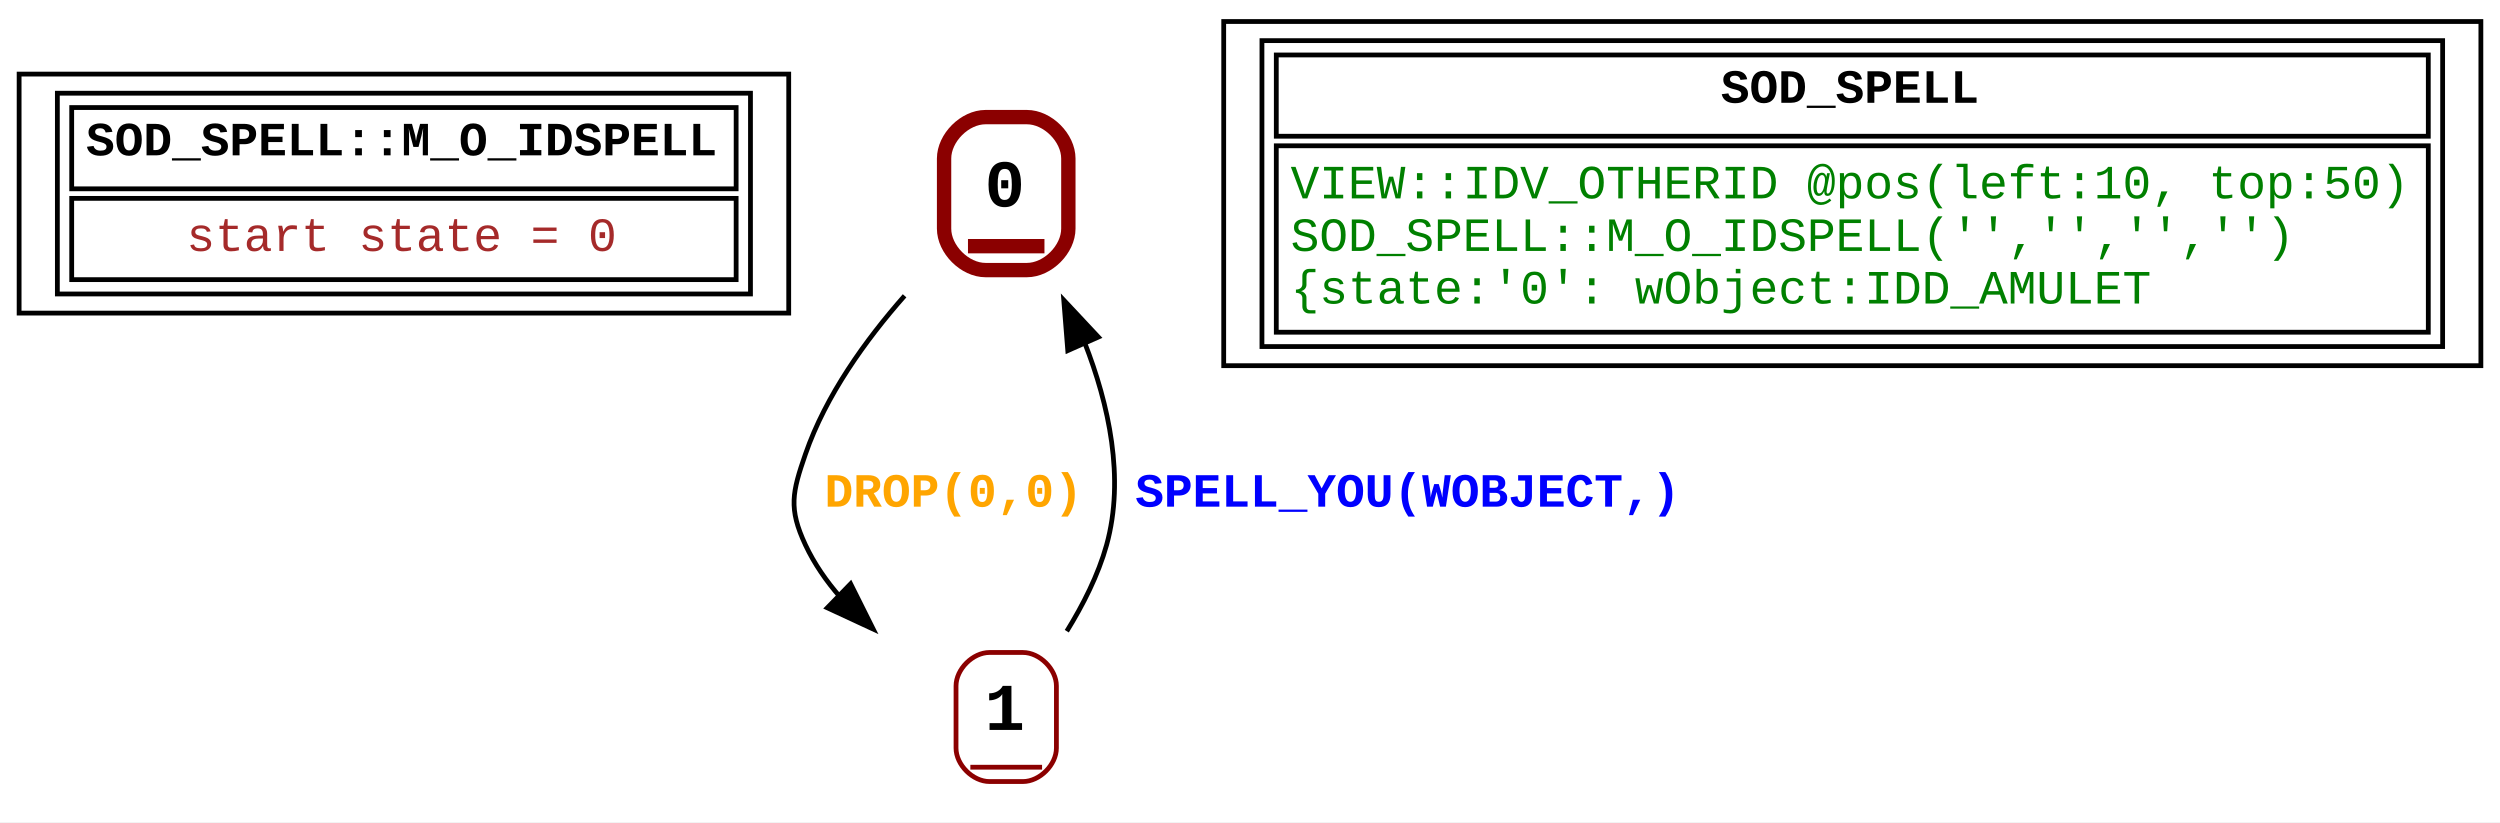
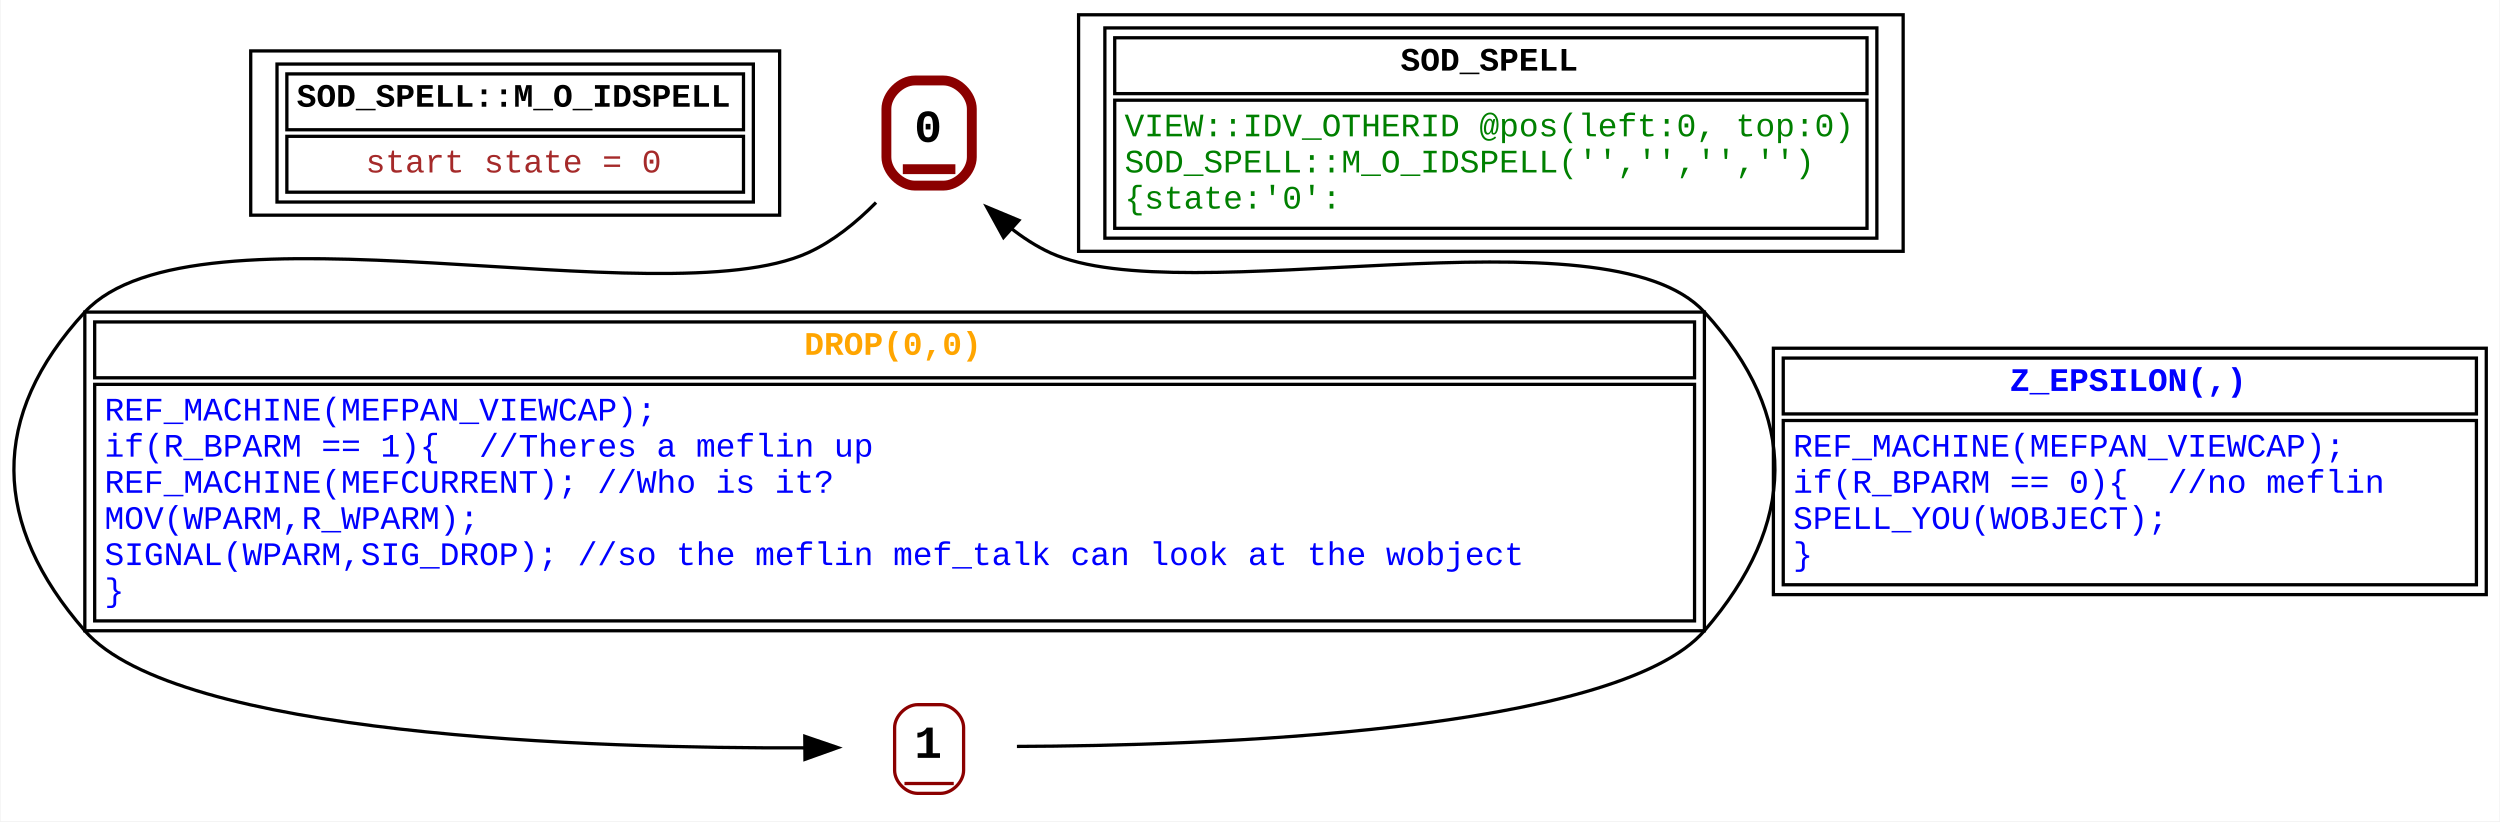
- <svg xmlns="http://www.w3.org/2000/svg" width="523pt" height="172pt" viewBox="0.00 0.00 523.00 172.00">
-   <g id="graph0" class="graph" transform="scale(1 1) rotate(0) translate(4 168)">
-     <polygon fill="white" stroke="none" points="-4,4 -4,-168 519,-168 519,4 -4,4" />
+ <svg xmlns="http://www.w3.org/2000/svg" width="761pt" height="250pt" viewBox="0.00 0.00 760.64 250.00">
+   <g id="graph0" class="graph" transform="scale(1 1) rotate(0) translate(4 246)">
+     <polygon fill="white" stroke="none" points="-4,4 -4,-246 756.64,-246 756.64,4 -4,4" />
    <g id="node1" class="node">
-       <polygon fill="none" stroke="black" points="0,-102.5 0,-152.5 161,-152.5 161,-102.5 0,-102.5" />
-       <polygon fill="none" stroke="black" points="11,-128.5 11,-145.5 150,-145.5 150,-128.5 11,-128.5" />
-       <text text-anchor="start" x="14" y="-135.5" font-family="Courier New" font-weight="bold" font-size="10.00">SOD_SPELL::M_O_IDSPELL</text>
-       <polygon fill="none" stroke="black" points="11,-109.5 11,-126.5 150,-126.5 150,-109.5 11,-109.5" />
-       <text text-anchor="start" x="35" y="-115.5" font-family="Courier New" font-size="10.00" fill="brown">start state = 0</text>
-       <polygon fill="none" stroke="black" points="8,-106.5 8,-148.5 153,-148.5 153,-106.5 8,-106.5" />
+       <polygon fill="none" stroke="black" points="72.14,-180.5 72.14,-230.5 233.14,-230.5 233.14,-180.5 72.14,-180.5" />
+       <polygon fill="none" stroke="black" points="83.14,-206.5 83.14,-223.5 222.14,-223.5 222.14,-206.5 83.14,-206.5" />
+       <text text-anchor="start" x="86.14" y="-213.5" font-family="Courier New" font-weight="bold" font-size="10.00">SOD_SPELL::M_O_IDSPELL</text>
+       <polygon fill="none" stroke="black" points="83.14,-187.5 83.14,-204.5 222.14,-204.5 222.14,-187.5 83.14,-187.5" />
+       <text text-anchor="start" x="107.14" y="-193.5" font-family="Courier New" font-size="10.00" fill="brown">start state = 0</text>
+       <polygon fill="none" stroke="black" points="80.14,-184.5 80.14,-226.5 225.14,-226.5 225.14,-184.5 80.14,-184.5" />
    </g>
    <g id="node2" class="node">
-       <polyline fill="none" stroke="darkred" stroke-width="3" points="198.5,-116.5 214.5,-116.5" />
-       <text text-anchor="start" x="202" y="-124.8" font-family="Courier New" font-weight="bold" font-size="14.00">0</text>
-       <path fill="none" stroke="darkred" stroke-width="3" d="M202.17,-111.5C202.17,-111.5 210.83,-111.5 210.83,-111.5 215.17,-111.5 219.5,-115.83 219.5,-120.17 219.5,-120.17 219.5,-134.83 219.5,-134.83 219.5,-139.17 215.17,-143.5 210.83,-143.5 210.83,-143.5 202.17,-143.5 202.17,-143.5 197.83,-143.5 193.5,-139.17 193.5,-134.83 193.5,-134.83 193.5,-120.17 193.5,-120.17 193.5,-115.83 197.83,-111.5 202.17,-111.5" />
+       <polyline fill="none" stroke="darkred" stroke-width="3" points="270.64,-194.5 286.64,-194.5" />
+       <text text-anchor="start" x="274.14" y="-202.8" font-family="Courier New" font-weight="bold" font-size="14.00">0</text>
+       <path fill="none" stroke="darkred" stroke-width="3" d="M274.31,-189.5C274.31,-189.5 282.98,-189.5 282.98,-189.5 287.31,-189.5 291.64,-193.83 291.64,-198.17 291.64,-198.17 291.64,-212.83 291.64,-212.83 291.64,-217.17 287.31,-221.5 282.98,-221.5 282.98,-221.5 274.31,-221.5 274.31,-221.5 269.98,-221.5 265.64,-217.17 265.64,-212.83 265.64,-212.83 265.64,-198.17 265.64,-198.17 265.64,-193.83 269.98,-189.5 274.31,-189.5" />
    </g>
    <g id="node3" class="node">
-       <polyline fill="none" stroke="darkred" points="199,-7.5 214,-7.5" />
-       <text text-anchor="start" x="202" y="-15.3" font-family="Courier New" font-weight="bold" font-size="14.00">1</text>
-       <path fill="none" stroke="darkred" d="M203,-4.5C203,-4.5 210,-4.5 210,-4.5 213.5,-4.5 217,-8 217,-11.5 217,-11.5 217,-24.5 217,-24.5 217,-28 213.5,-31.5 210,-31.5 210,-31.5 203,-31.5 203,-31.5 199.5,-31.5 196,-28 196,-24.5 196,-24.5 196,-11.5 196,-11.5 196,-8 199.5,-4.5 203,-4.5" />
+       <polyline fill="none" stroke="darkred" points="271.14,-7.5 286.14,-7.5" />
+       <text text-anchor="start" x="274.14" y="-15.3" font-family="Courier New" font-weight="bold" font-size="14.00">1</text>
+       <path fill="none" stroke="darkred" d="M275.14,-4.5C275.14,-4.5 282.14,-4.5 282.14,-4.5 285.64,-4.5 289.14,-8 289.14,-11.5 289.14,-11.5 289.14,-24.5 289.14,-24.5 289.14,-28 285.64,-31.5 282.14,-31.5 282.14,-31.5 275.14,-31.5 275.14,-31.5 271.64,-31.5 268.14,-28 268.14,-24.5 268.14,-24.5 268.14,-11.5 268.14,-11.5 268.14,-8 271.64,-4.5 275.14,-4.5" />
    </g>
    <g id="edge1" class="edge">
-       <path fill="none" stroke="black" d="M185.24,-106.12C177.09,-96.88 168.74,-85.28 164.5,-73 161.74,-65.02 160.92,-61.65 164.5,-54 166.35,-50.05 168.89,-46.39 171.81,-43.05" />
-       <polygon fill="black" stroke="black" points="173.95,-45.87 178.68,-36.39 169.07,-40.85 173.95,-45.87" />
-       <text text-anchor="start" x="168.5" y="-62" font-family="Courier New" font-weight="bold" font-size="10.00" fill="orange">DROP(0,0)</text>
+       <path fill="none" stroke="black" d="M262.48,-184.35C256.59,-178.38 249.43,-172.51 241.64,-169 196.92,-148.86 54.88,-187.07 21.64,-151 -7.57,-119.3 -6.71,-86.48 21.64,-54 49.65,-21.92 176.56,-18.14 240.94,-18.35" />
+       <polygon fill="black" stroke="black" points="240.8,-21.86 250.83,-18.43 240.85,-14.86 240.8,-21.86" />
+       <polygon fill="none" stroke="black" points="24.64,-131 24.64,-148 511.64,-148 511.64,-131 24.64,-131" />
+       <text text-anchor="start" x="240.64" y="-138" font-family="Courier New" font-weight="bold" font-size="10.00" fill="orange">DROP(0,0)</text>
+       <polygon fill="none" stroke="black" points="24.64,-57 24.64,-129 511.64,-129 511.64,-57 24.64,-57" />
+       <text text-anchor="start" x="27.64" y="-118" font-family="Courier New" font-size="10.00" fill="blue">    REF_MACHINE(MEFPAN_VIEWCAP);</text>
+       <text text-anchor="start" x="27.64" y="-107" font-family="Courier New" font-size="10.00" fill="blue">    if(R_BPARM == 1){  //Theres a meflin up</text>
+       <text text-anchor="start" x="27.64" y="-96" font-family="Courier New" font-size="10.00" fill="blue">        REF_MACHINE(MEFCURRENT); //Who is it?</text>
+       <text text-anchor="start" x="27.64" y="-85" font-family="Courier New" font-size="10.00" fill="blue">        MOV(WPARM,R_WPARM);</text>
+       <text text-anchor="start" x="27.64" y="-74" font-family="Courier New" font-size="10.00" fill="blue">        SIGNAL(WPARM,SIG_DROP); //so the meflin mef_talk can look at the wobject</text>
+       <text text-anchor="start" x="27.64" y="-63" font-family="Courier New" font-size="10.00" fill="blue">    }</text>
+       <polygon fill="none" stroke="black" points="21.64,-54 21.64,-151 514.64,-151 514.64,-54 21.64,-54" />
    </g>
    <g id="edge2" class="edge">
-       <path fill="none" stroke="black" d="M219.17,-35.95C222.56,-41.43 225.76,-47.72 227.5,-54 231.36,-67.95 227.98,-83.36 222.89,-96.37" />
-       <polygon fill="black" stroke="black" points="219.38,-94.66 218.54,-105.22 225.78,-97.49 219.38,-94.66" />
-       <text text-anchor="start" x="233.5" y="-62" font-family="Courier New" font-weight="bold" font-size="10.00" fill="blue">SPELL_YOU(WOBJECT,)</text>
+       <path fill="none" stroke="black" d="M305.37,-18.79C361.33,-18.99 487.86,-22.95 514.64,-54 542.8,-86.64 543.72,-119.17 514.64,-151 484.69,-183.78 356.05,-150.59 315.64,-169 311.24,-171.01 307.04,-173.76 303.15,-176.85" />
+       <polygon fill="black" stroke="black" points="301.29,-173.72 296.19,-183.01 305.97,-178.93 301.29,-173.72" />
+       <polygon fill="none" stroke="black" points="538.64,-120 538.64,-137 749.64,-137 749.64,-120 538.64,-120" />
+       <text text-anchor="start" x="607.64" y="-127" font-family="Courier New" font-weight="bold" font-size="10.00" fill="blue">Z_EPSILON(,)</text>
+       <polygon fill="none" stroke="black" points="538.64,-68 538.64,-118 749.64,-118 749.64,-68 538.64,-68" />
+       <text text-anchor="start" x="541.64" y="-107" font-family="Courier New" font-size="10.00" fill="blue">    REF_MACHINE(MEFPAN_VIEWCAP);</text>
+       <text text-anchor="start" x="541.64" y="-96" font-family="Courier New" font-size="10.00" fill="blue">    if(R_BPARM == 0){  //no meflin</text>
+       <text text-anchor="start" x="541.64" y="-85" font-family="Courier New" font-size="10.00" fill="blue">        SPELL_YOU(WOBJECT);</text>
+       <text text-anchor="start" x="541.64" y="-74" font-family="Courier New" font-size="10.00" fill="blue">    }</text>
+       <polygon fill="none" stroke="black" points="535.64,-65 535.64,-140 752.64,-140 752.64,-65 535.64,-65" />
    </g>
    <g id="node4" class="node">
-       <polygon fill="none" stroke="black" points="252,-91.5 252,-163.5 515,-163.5 515,-91.5 252,-91.5" />
-       <polygon fill="none" stroke="black" points="263,-139.5 263,-156.5 504,-156.5 504,-139.5 263,-139.5" />
-       <text text-anchor="start" x="356" y="-146.5" font-family="Courier New" font-weight="bold" font-size="10.00">SOD_SPELL</text>
-       <polygon fill="none" stroke="black" points="263,-98.5 263,-137.5 504,-137.5 504,-98.5 263,-98.5" />
-       <text text-anchor="start" x="266" y="-126.5" font-family="Courier New" font-size="10.00" fill="green">VIEW::IDV_OTHERID @pos(left:10, top:50)</text>
-       <text text-anchor="start" x="266" y="-115.5" font-family="Courier New" font-size="10.00" fill="green">SOD_SPELL::M_O_IDSPELL('','','','')</text>
-       <text text-anchor="start" x="266" y="-104.5" font-family="Courier New" font-size="10.00" fill="green">{state:'0': wObject:IDD_AMULET</text>
-       <polygon fill="none" stroke="black" points="260,-95.5 260,-159.5 507,-159.5 507,-95.5 260,-95.5" />
+       <polygon fill="none" stroke="black" points="324.14,-169.5 324.14,-241.5 575.14,-241.5 575.14,-169.5 324.14,-169.5" />
+       <polygon fill="none" stroke="black" points="335.14,-217.5 335.14,-234.5 564.14,-234.5 564.14,-217.5 335.14,-217.5" />
+       <text text-anchor="start" x="422.14" y="-224.5" font-family="Courier New" font-weight="bold" font-size="10.00">SOD_SPELL</text>
+       <polygon fill="none" stroke="black" points="335.14,-176.5 335.14,-215.5 564.14,-215.5 564.14,-176.5 335.14,-176.5" />
+       <text text-anchor="start" x="338.14" y="-204.5" font-family="Courier New" font-size="10.00" fill="green">VIEW::IDV_OTHERID @pos(left:0, top:0)</text>
+       <text text-anchor="start" x="338.14" y="-193.5" font-family="Courier New" font-size="10.00" fill="green">SOD_SPELL::M_O_IDSPELL('','','','')</text>
+       <text text-anchor="start" x="338.14" y="-182.5" font-family="Courier New" font-size="10.00" fill="green">{state:'0':</text>
+       <polygon fill="none" stroke="black" points="332.14,-173.5 332.14,-237.5 567.14,-237.5 567.14,-173.5 332.14,-173.5" />
    </g>
  </g>
</svg>
